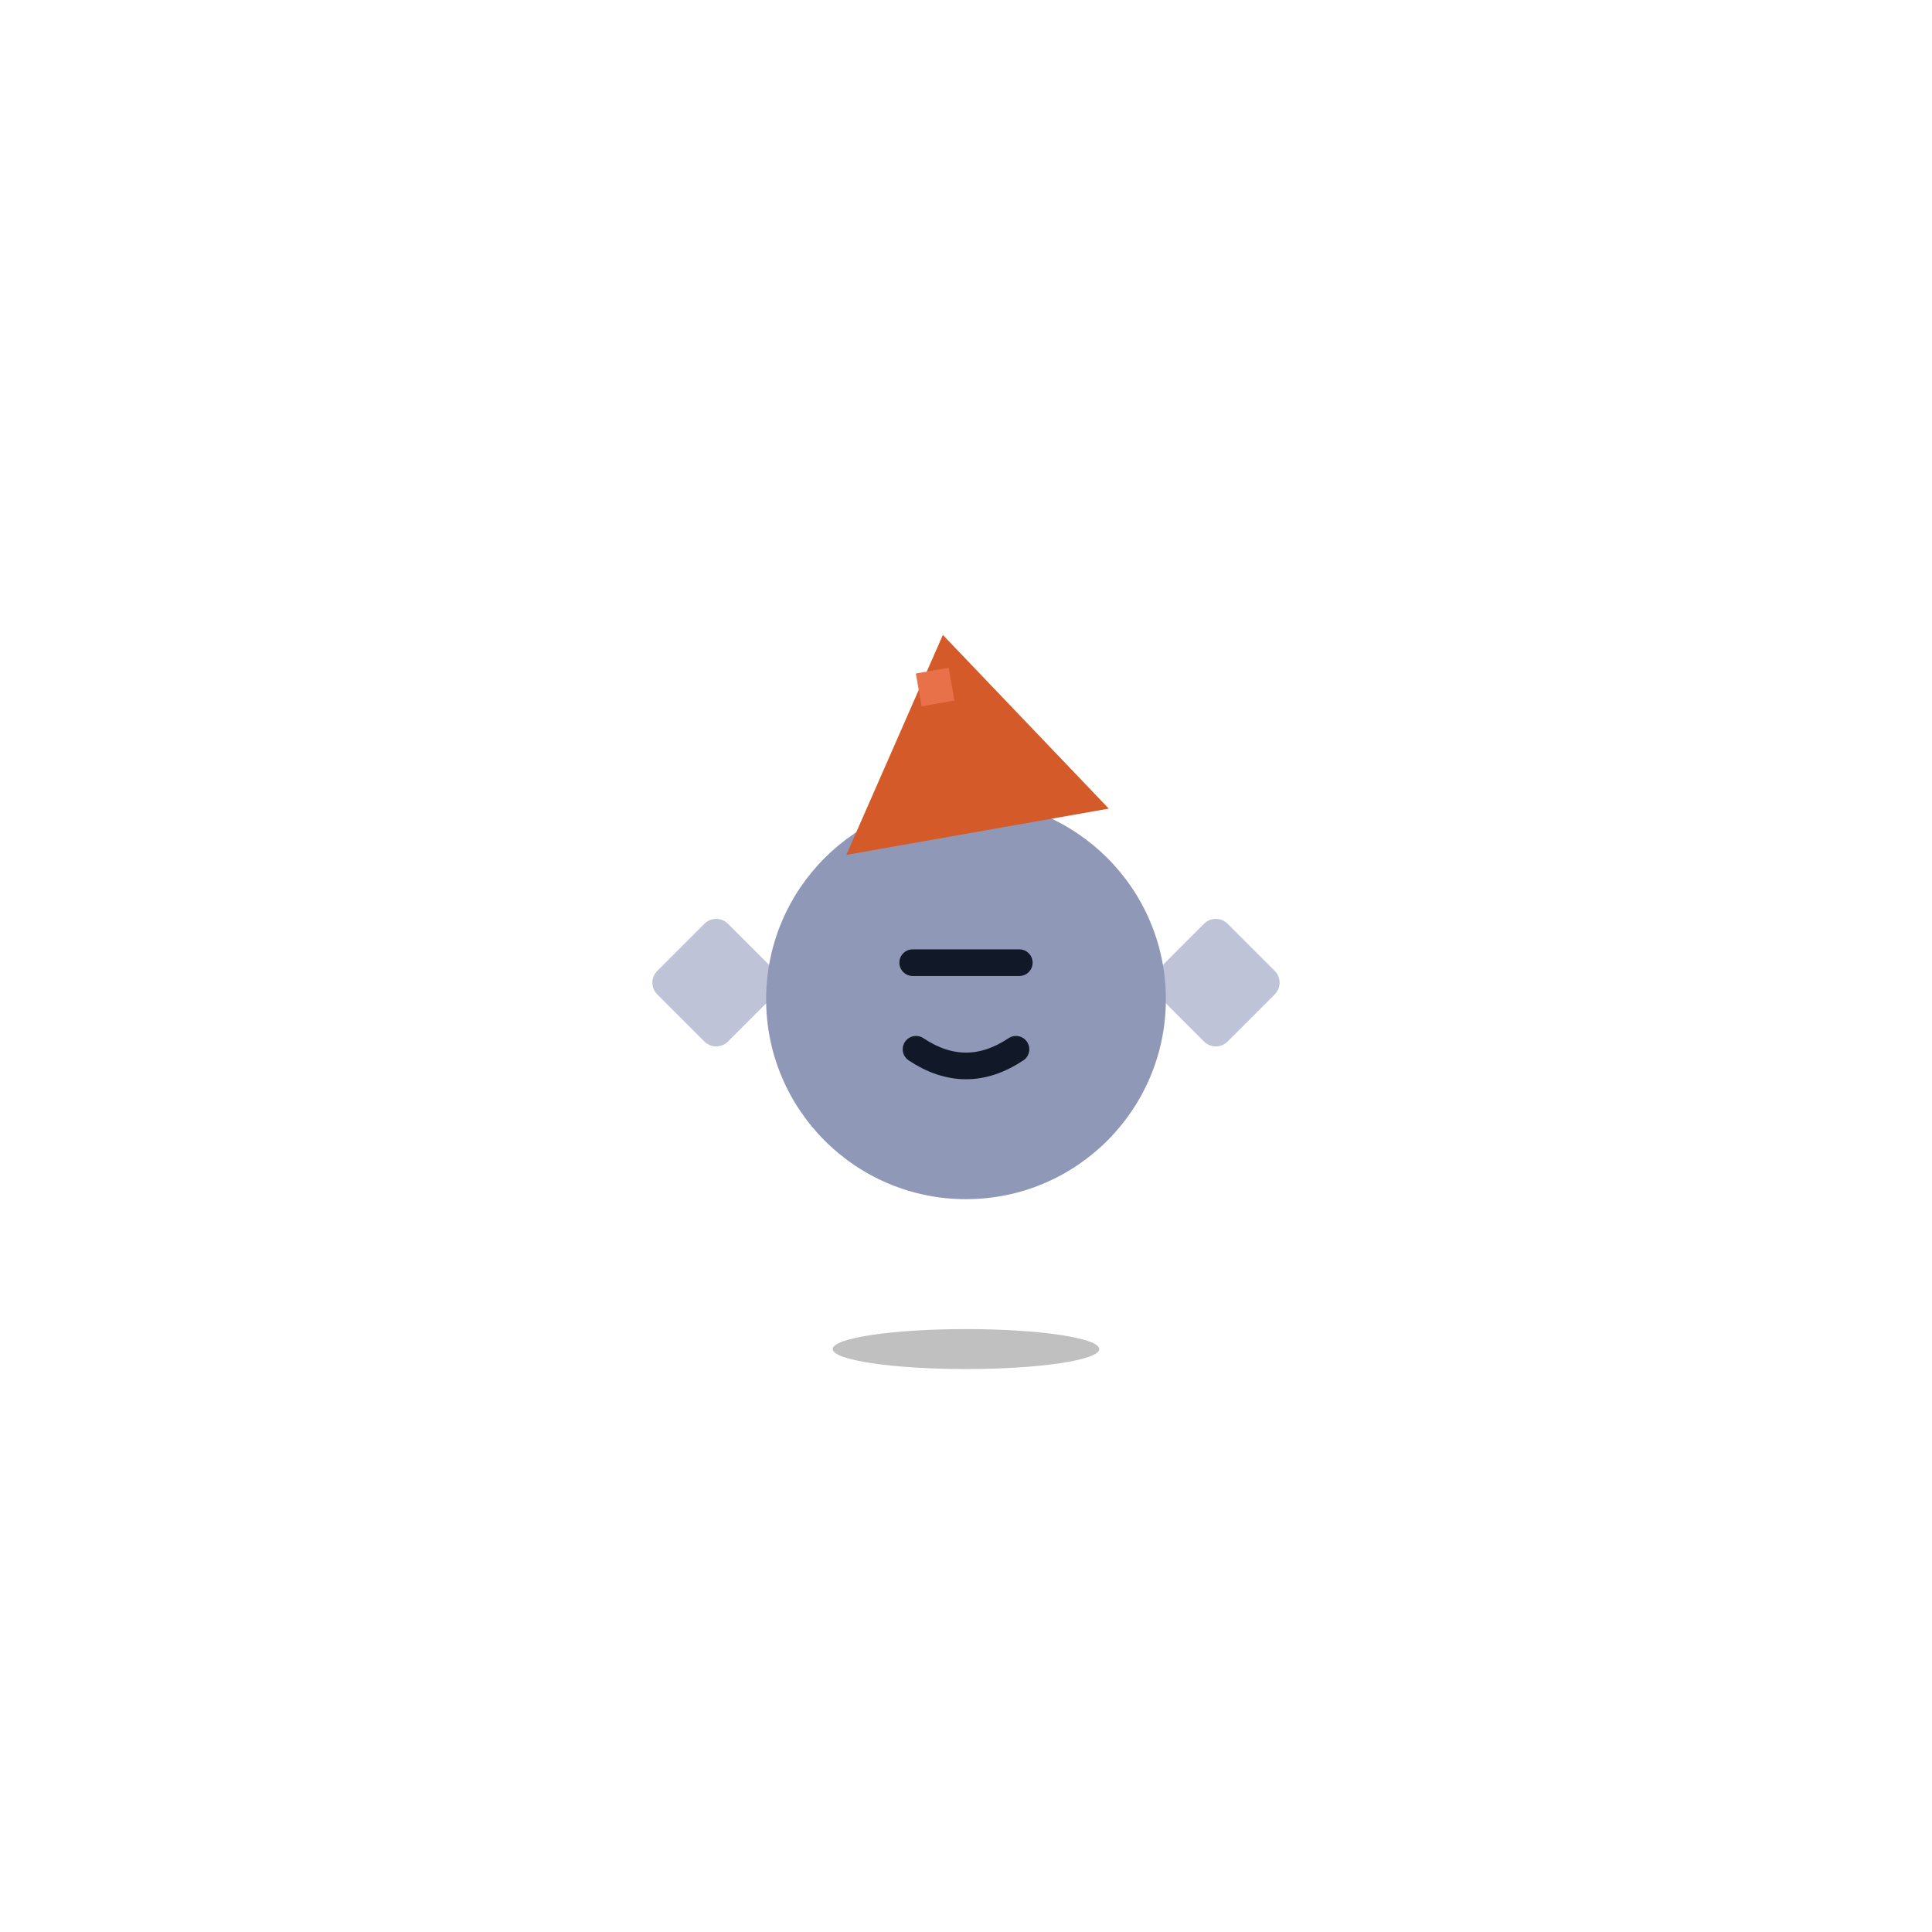
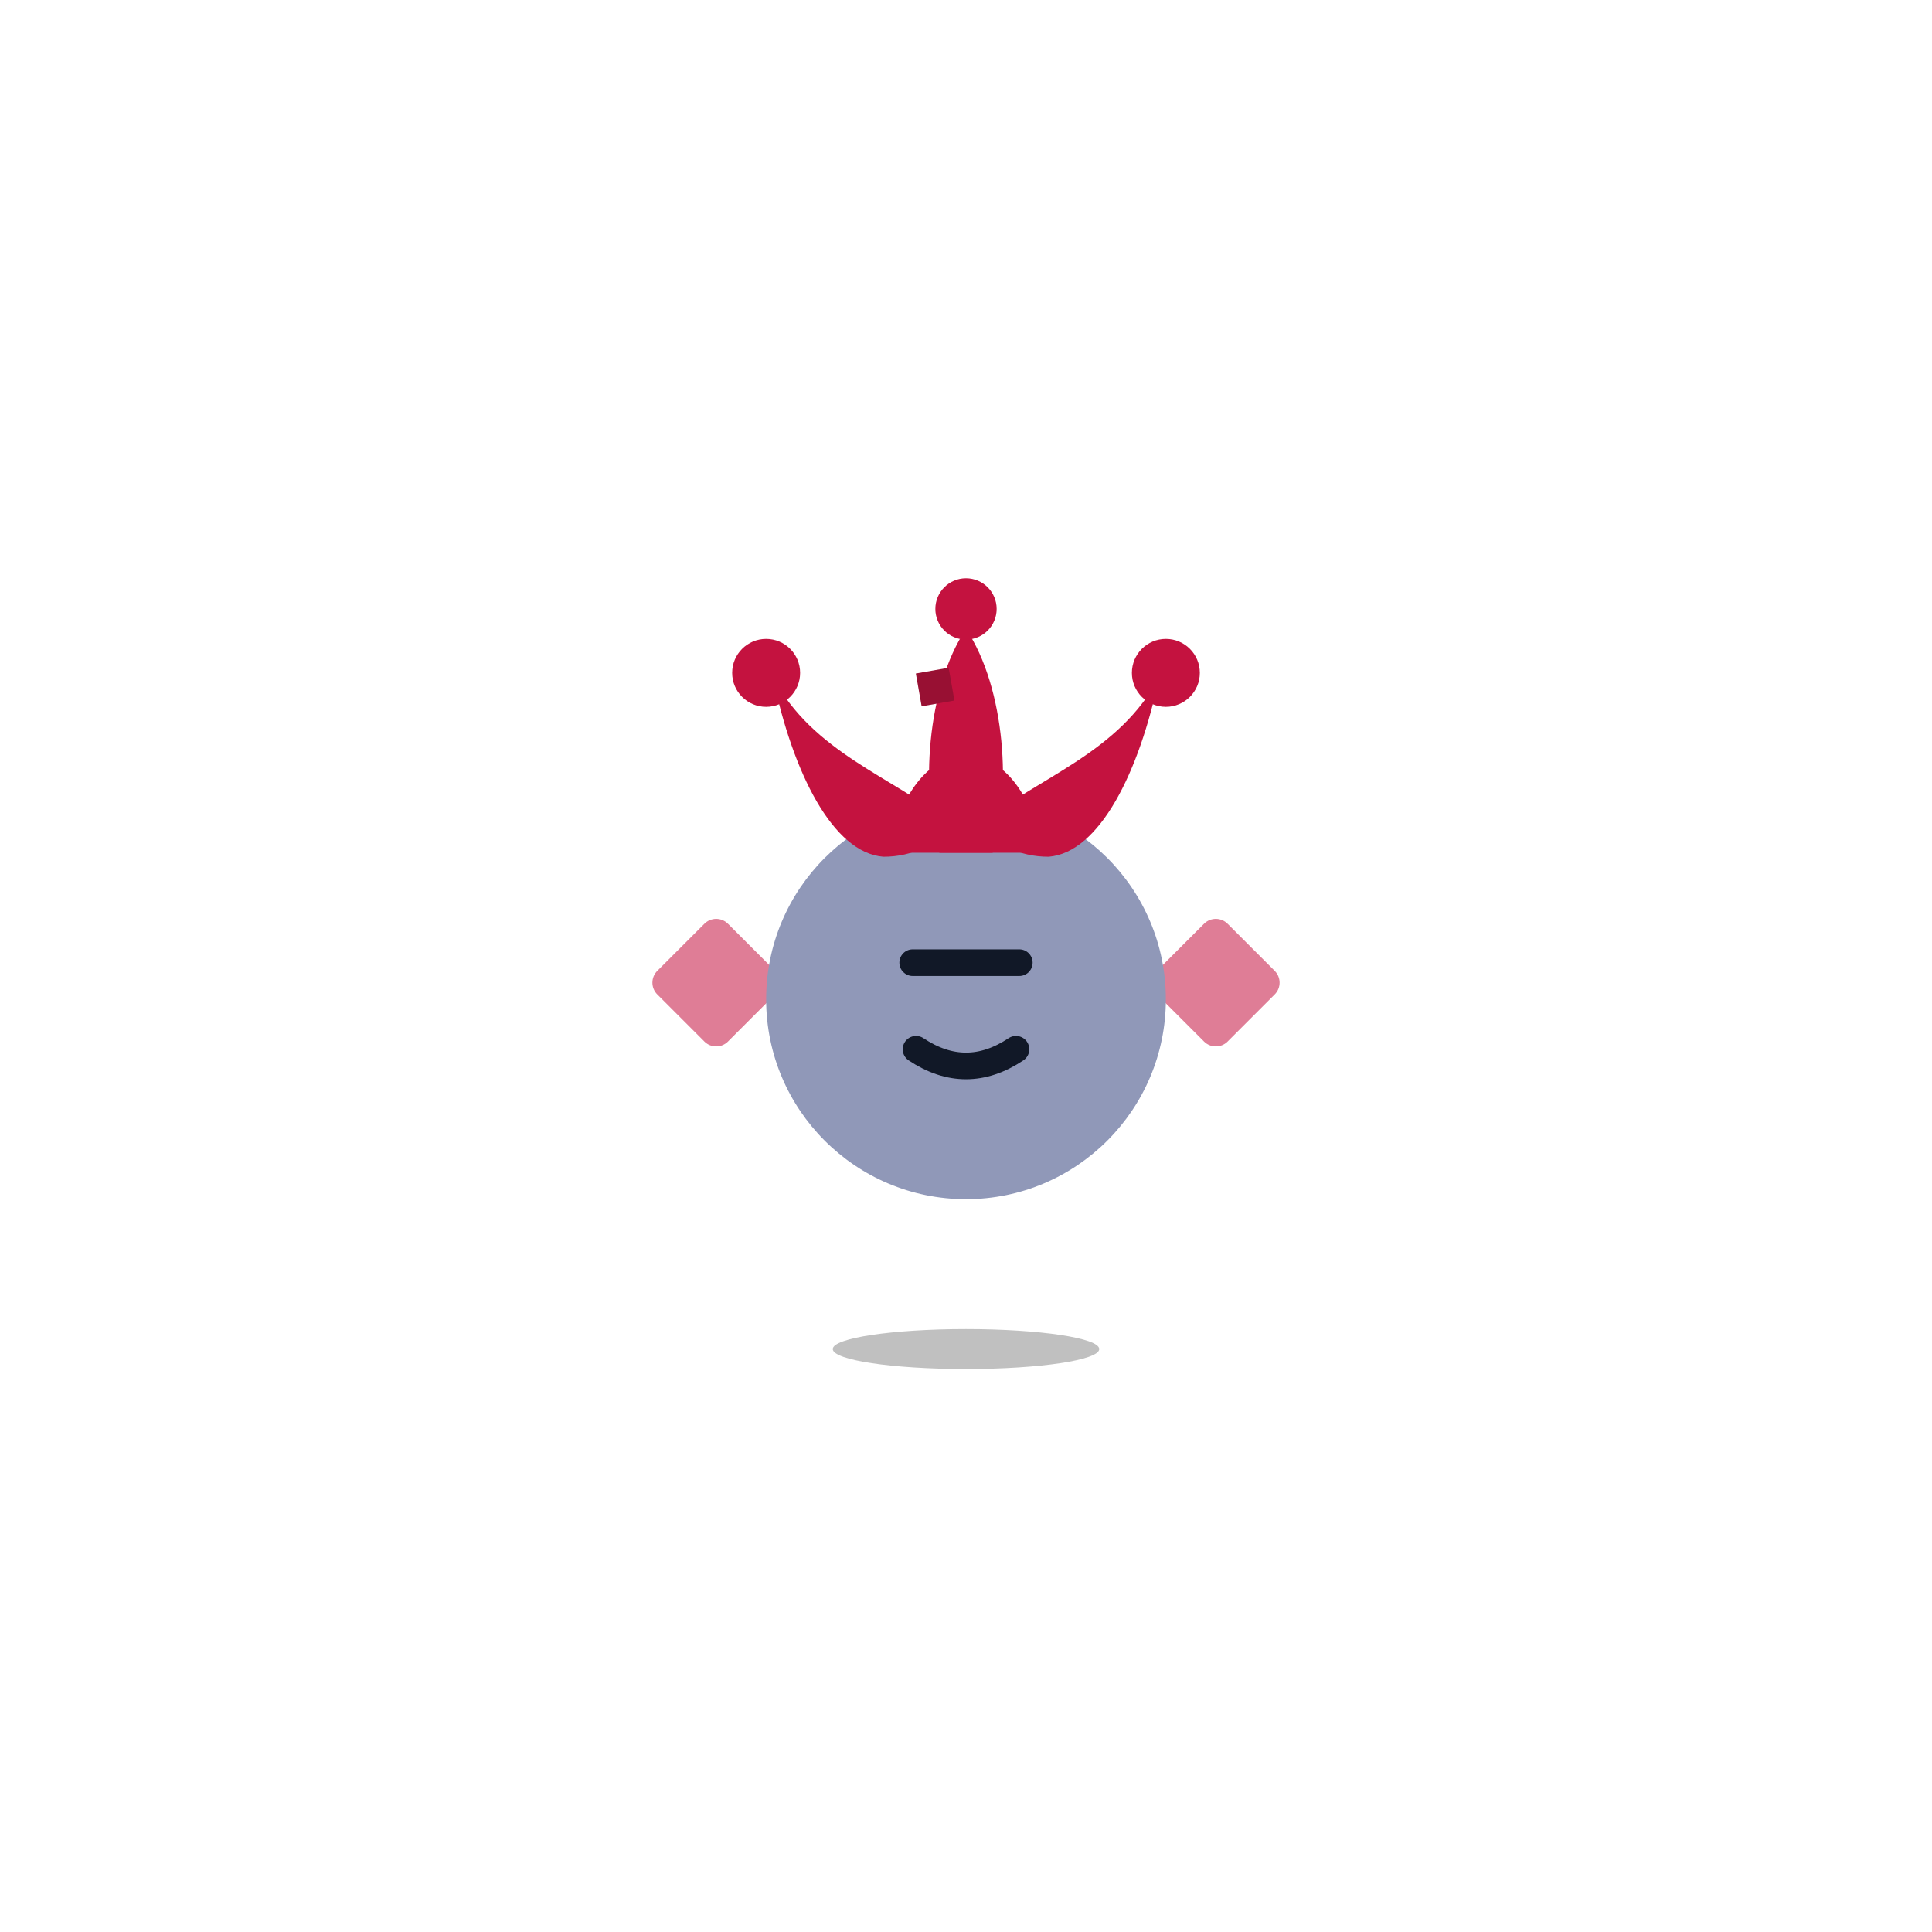
<svg xmlns="http://www.w3.org/2000/svg" viewBox="-18 -18 58 58" width="500" height="500" fill="none">
  <defs>
    <style>
    .doze-body { transform-origin:11px 18px; animation:doze-nod 2.5s ease-in-out infinite; }
    .doze-shadow { transform-origin:11px 22.5px; animation:doze-shadow 2.5s ease-in-out infinite; }
    .doze-z1 { animation:doze-z 3.5s ease-in-out infinite; animation-delay:0s; opacity:0; }
    .doze-z2 { animation:doze-z 3.5s ease-in-out infinite; animation-delay:1.2s; opacity:0; }
    @keyframes doze-nod { 0%,100%{transform:rotate(0) translateY(0)} 40%{transform:rotate(5deg) translateY(2px)} 55%{transform:rotate(-3deg) translateY(-1px)} 70%{transform:rotate(3deg) translateY(1px)} }
    @keyframes doze-shadow { 0%,100%{transform:scaleX(1);opacity:.3} 40%{transform:scaleX(1.05);opacity:.35} }
    @keyframes doze-z { 0%{opacity:0;transform:translate(14px,6px) scale(.4)} 20%{opacity:.7} 80%{opacity:.3} 100%{opacity:0;transform:translate(18px,-2px) scale(.8)} }
  </style>
    <g id="doze-pz">
      <rect x="0" y="0" width="2.5" height="0.6" />
      <rect x="1.3" y="0.6" width="0.7" height="0.7" />
      <rect x="0.5" y="1.3" width="0.7" height="0.7" />
      <rect x="0" y="2" width="2.5" height="0.6" />
    </g>
  </defs>
-   <use href="#doze-pz" class="doze-z1" fill="#8891b8" />
+   <use href="#doze-pz" class="doze-z1" fill="#c4123f" />
  <use href="#doze-pz" class="doze-z2" fill="#a0a8c8" />
  <ellipse class="doze-shadow" cx="11" cy="22.5" rx="4" ry="0.6" fill="#c0c0c0" />
  <g class="doze-body">
-     <rect x="2" y="10" width="3" height="3" rx="0.5" fill="#8891b8" opacity="0.55" transform="rotate(45 3.5 11.5)" />
-     <rect x="17" y="10" width="3" height="3" rx="0.5" fill="#8891b8" opacity="0.55" transform="rotate(45 18.5 11.5)" />
+     <rect x="2" y="10" width="3" height="3" rx="0.5" fill="#c4123f" opacity="0.55" transform="rotate(45 3.5 11.5)" />
+     <rect x="17" y="10" width="3" height="3" rx="0.5" fill="#c4123f" opacity="0.55" transform="rotate(45 18.5 11.5)" />
    <rect x="5" y="6" width="12" height="12" rx="6" fill="#9098b8" />
-     <polygon points="11,1 15,7 7,7" fill="#d45a2a" transform="rotate(-10 11 5)" />
-     <rect x="10" y="2" width="1" height="1" fill="#e8714a" transform="rotate(-10 11 5)" />
+     <g class="pet-hat" transform="translate(11.00 7.00) rotate(0.0)">
+       <path d="M-0.48 -0.30 C-2.20 -1.68 -4.60 -2.40 -5.80 -4.68 C-5.20 -1.80 -4.00 0.60 -2.48 0.72 C-1.60 0.72 -0.88 0.36 -0.48 -0.30 Z" fill="#c4123f" />
+       <path d="M0.48 -0.30 C2.20 -1.68 4.60 -2.40 5.80 -4.68 C5.20 -1.80 4.00 0.60 2.48 0.72 C1.60 0.72 0.88 0.36 0.48 -0.30 Z" fill="#c4123f" />
+       <path d="M-2.32 0.60 C-1.60 -3.30 1.60 -3.30 2.32 0.60 Z" fill="#c4123f" />
+       <path d="M0 -6.12 C-1.20 -4.32 -1.36 -1.20 -0.80 0.60 L0.80 0.60 C1.36 -1.20 1.20 -4.32 0 -6.12 Z" fill="#c4123f" />
+       <circle cx="-6.00" cy="-4.80" r="1.02" fill="#c4123f" />
+       <circle cx="6.00" cy="-4.80" r="1.02" fill="#c4123f" />
+       <circle cx="0" cy="-6.72" r="0.92" fill="#c4123f" />
+     </g>
+     <rect x="10" y="2" width="1" height="1" fill="#981033" transform="rotate(-10 11 5)" />
    <rect x="9" y="10.5" width="4" height="0.8" rx="0.4" fill="#111827" />
    <path d="M9.5 13.5 Q11 14.5 12.5 13.5" stroke="#111827" stroke-width="0.8" stroke-linecap="round" fill="none" />
  </g>
</svg>
